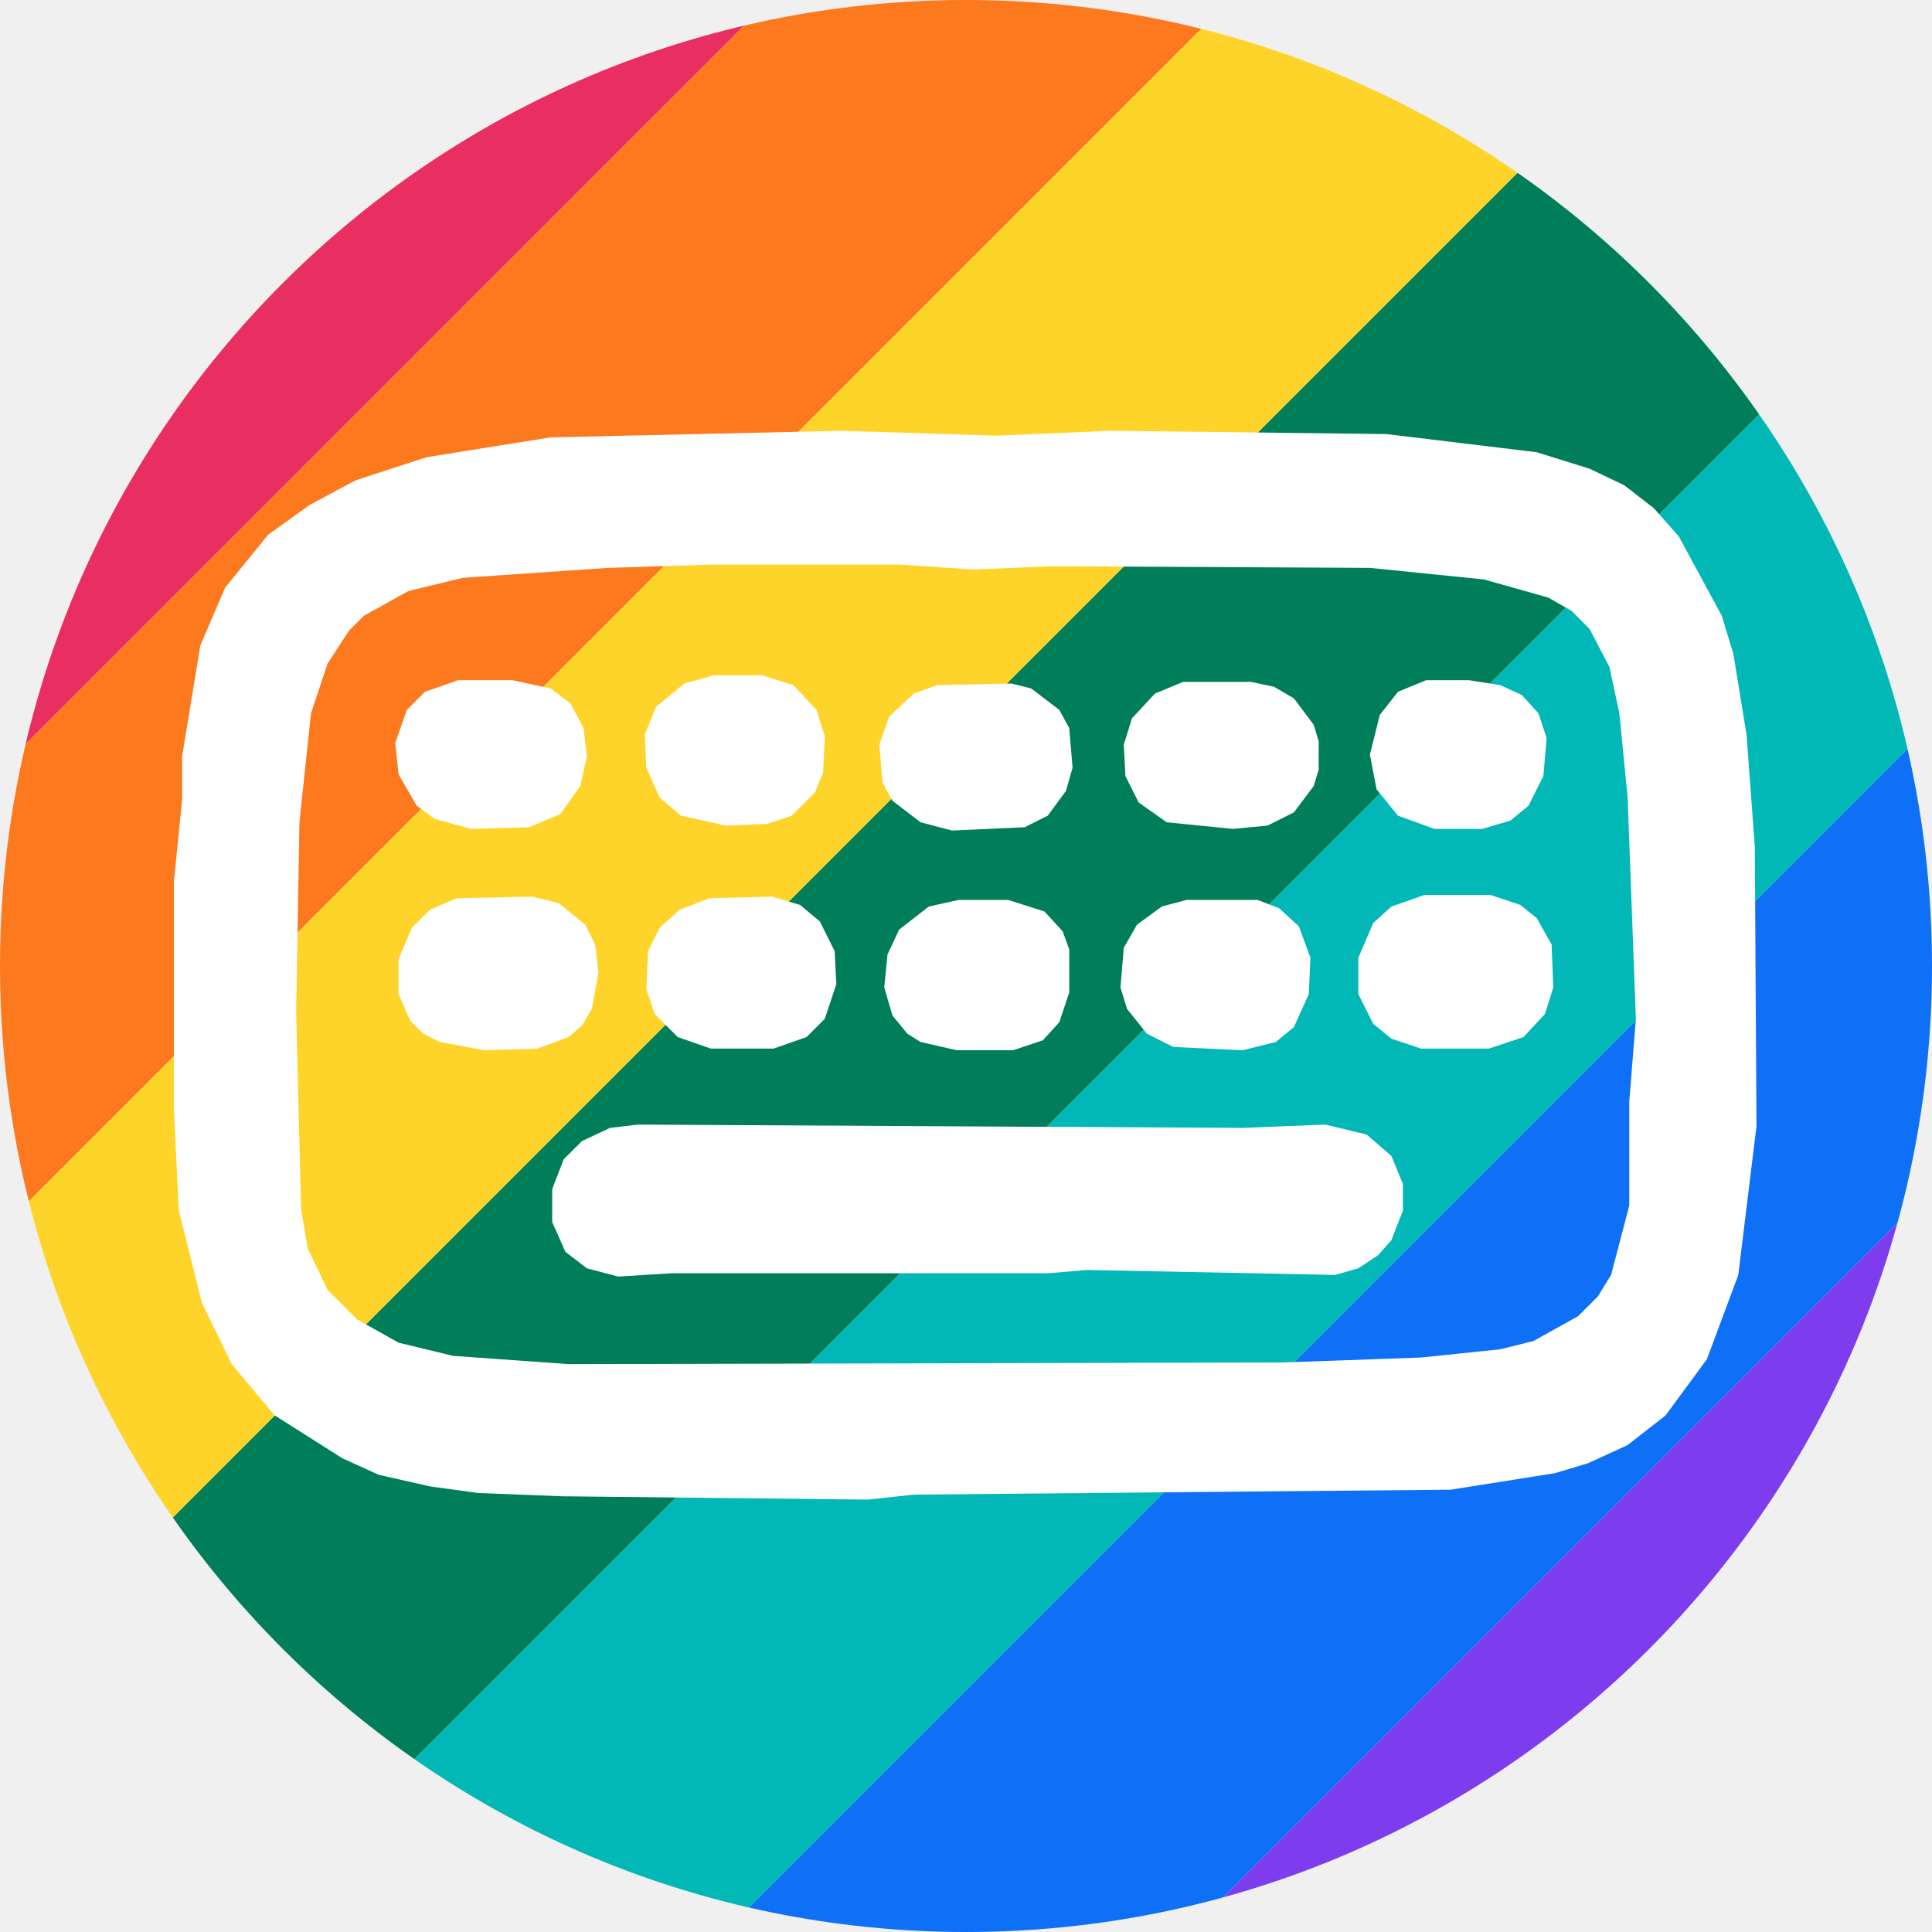
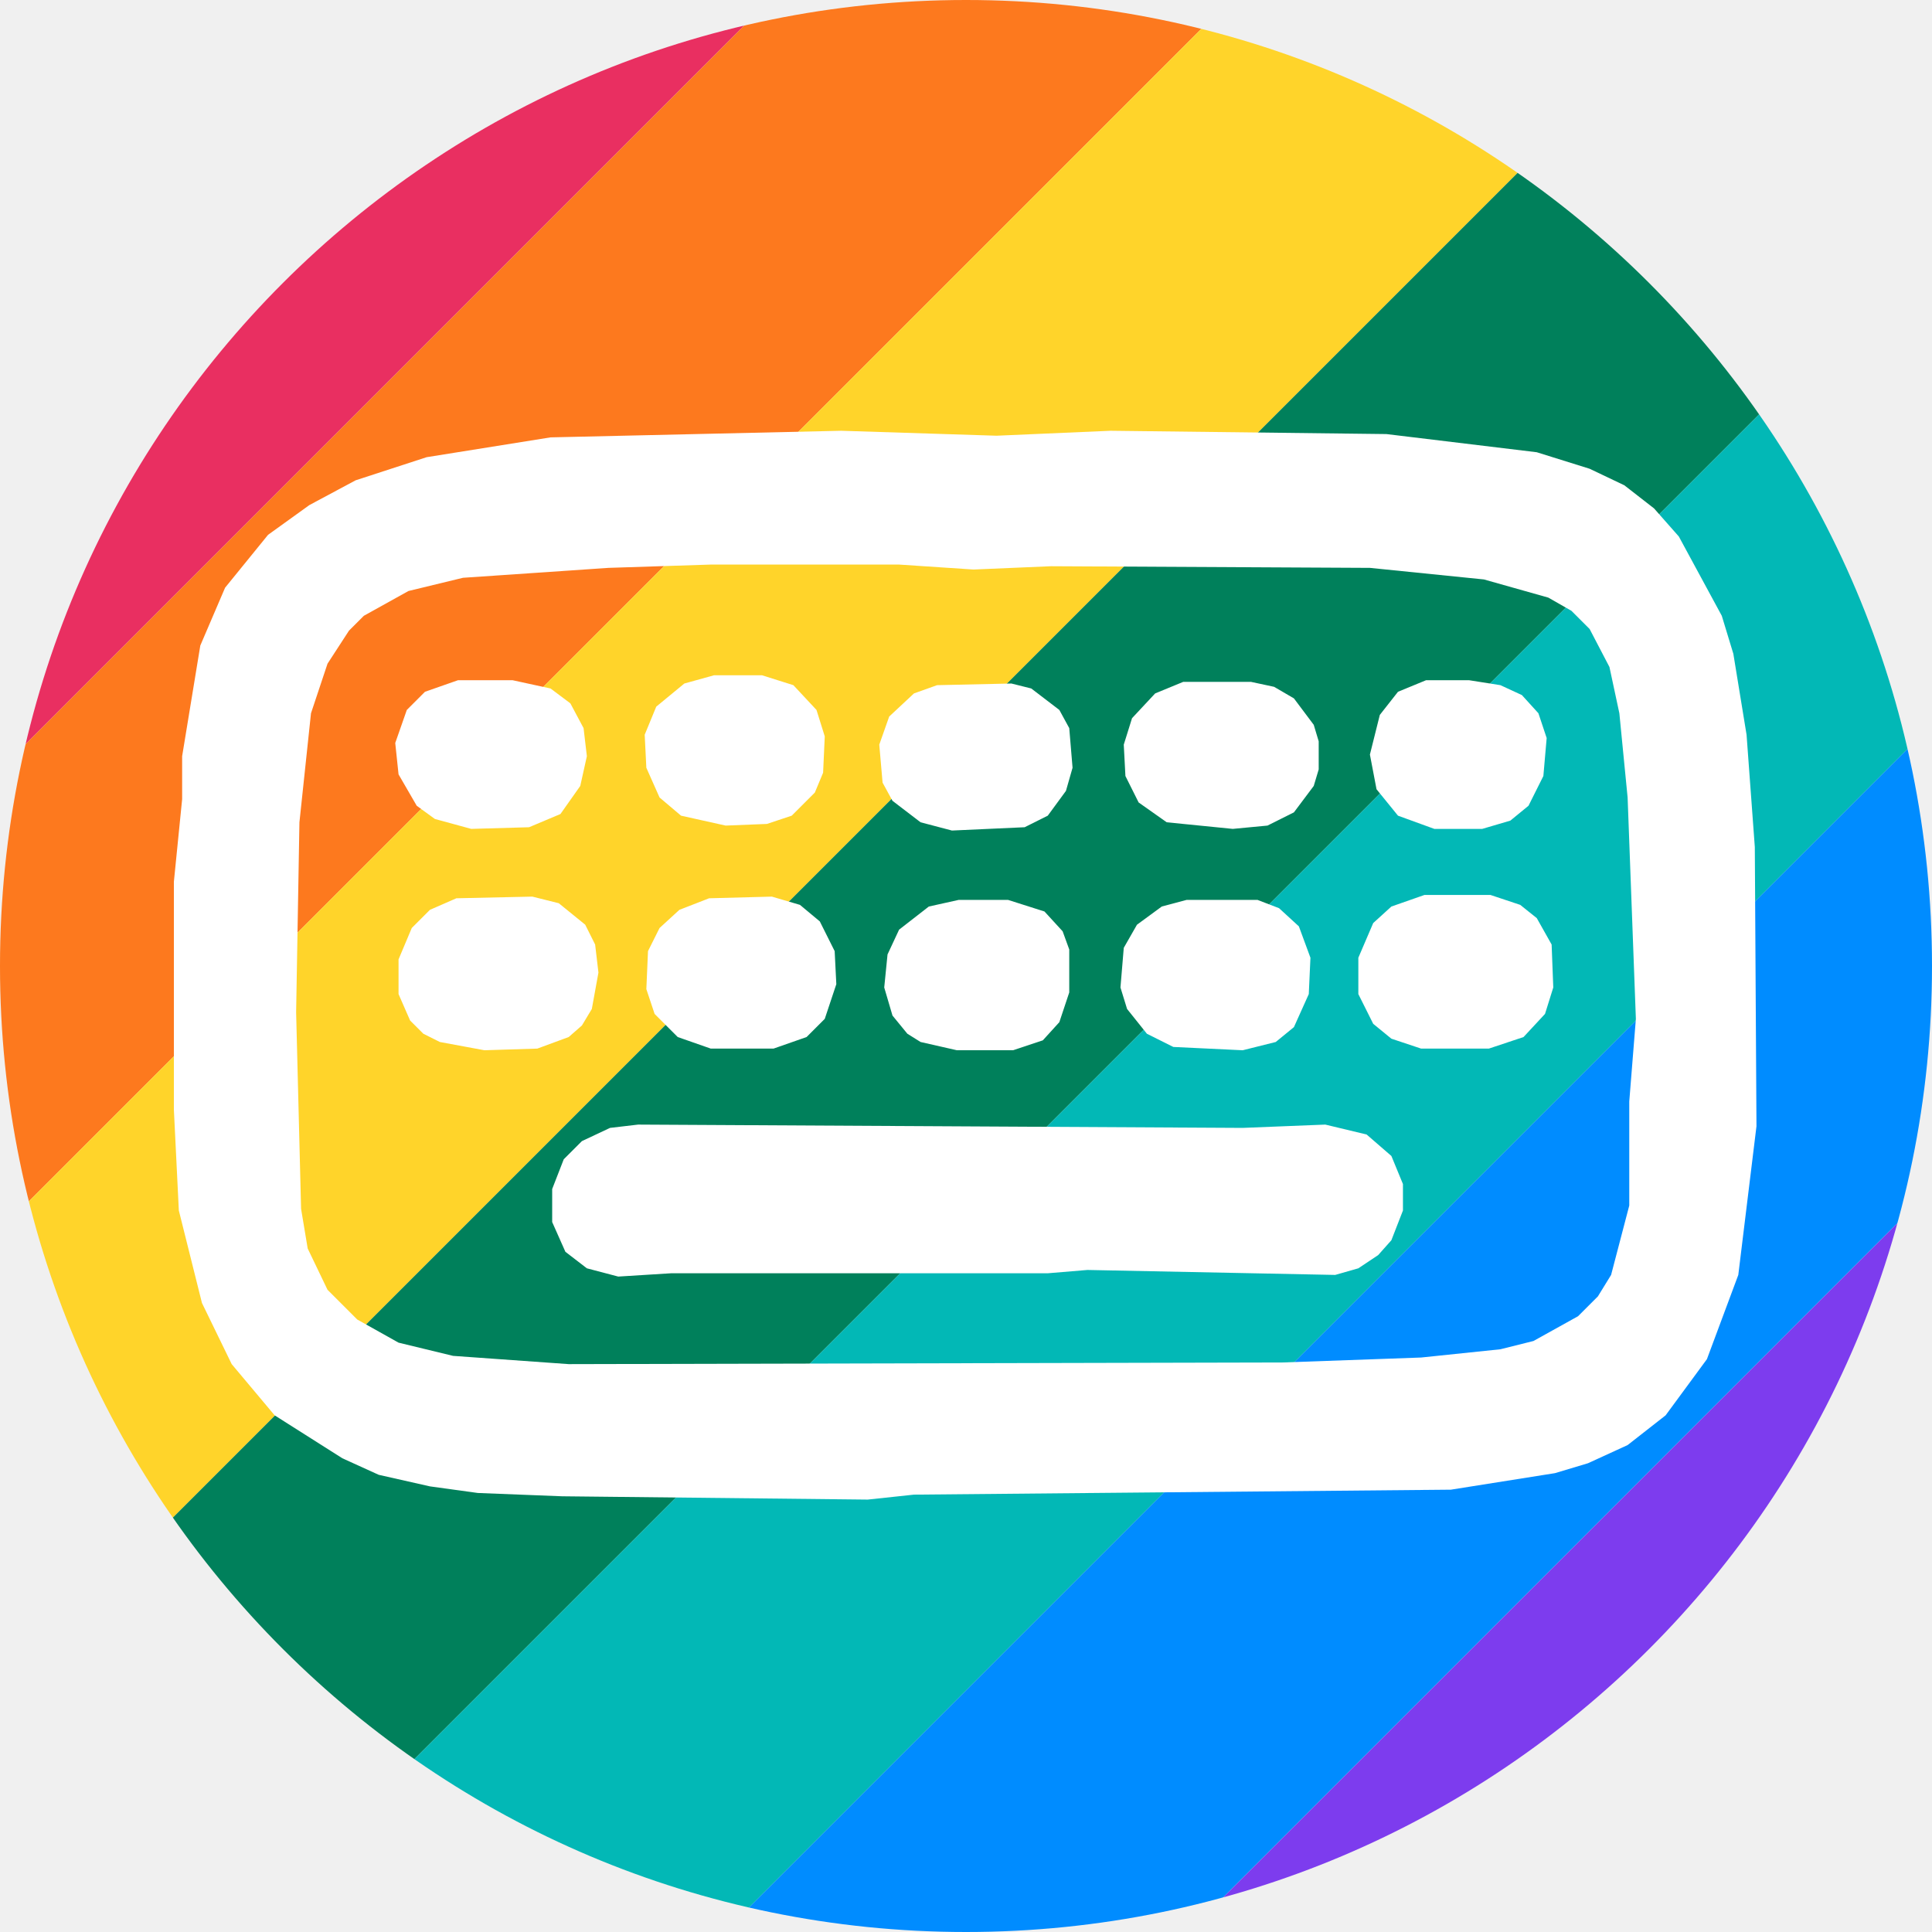
<svg xmlns="http://www.w3.org/2000/svg" viewBox="0 0 1024 1024" role="img" aria-label="PocketBoard circle icon preview">
  <defs>
    <clipPath id="mask">
      <circle cx="512" cy="512" r="512" />
    </clipPath>
  </defs>
  <g clip-path="url(#mask)">
    <path d="M0,0 L408,0 L-616,1024 L-1024,1024 Z" fill="#E92F61" />
    <path d="M408,0 L652,0 L-372,1024 L-616,1024 Z" fill="#FD791E" />
    <path d="M652,0 L896,0 L-128,1024 L-372,1024 Z" fill="#FFD42A" />
-     <path d="M896,0 L1152,0 L128,1024 L-128,1024 Z" fill="#007E59" />
+     <path d="M896,0 L1152,0 L128,1024 L-128,1024 Z" fill="#00805B" />
    <path d="M1152,0 L1408,0 L384,1024 L128,1024 Z" fill="#02B8B6" />
-     <path d="M1408,0 L1654,0 L630,1024 L384,1024 Z" fill="#0E70F7" />
+     <path d="M1408,0 L1654,0 L630,1024 L384,1024 Z" fill="#008CFF" />
    <path d="M1654,0 L2048,0 L1024,1024 L630,1024 Z" fill="#7D3CEE" />
  </g>
  <path d="M164,431 L149,466 L138,533 L138,559 L133,609 L133,747 L136,808 L150,864 L168,901 L194,932 L235,958 L257,968 L288,975 L317,979 L368,981 L553,983 L581,980 L906,977 L969,967 L989,961 L1013,950 L1036,932 L1061,898 L1080,847 L1091,757 L1090,588 L1085,520 L1077,471 L1070,448 L1044,400 L1029,383 L1011,369 L990,359 L958,349 L867,338 L700,336 L631,339 L537,336 L361,340 L286,352 L243,366 L215,381 L190,399Z M226,477 L239,457 L248,448 L275,433 L308,425 L396,419 L458,417 L572,417 L617,420 L664,418 L857,419 L926,426 L965,437 L979,445 L990,456 L1002,479 L1008,507 L1013,558 L1018,692 L1014,742 L1014,805 L1003,847 L995,860 L983,872 L956,887 L936,892 L888,897 L804,900 L372,901 L302,896 L269,888 L244,874 L226,856 L214,831 L210,807 L207,688 L209,573 L216,507Z M425,503 L418,520 L419,540 L427,558 L440,569 L467,575 L492,574 L507,569 L521,555 L526,543 L527,521 L522,505 L508,490 L489,484 L460,484 L442,489Z M274,505 L267,525 L269,544 L280,563 L291,571 L313,577 L348,576 L367,568 L379,551 L383,533 L381,516 L373,501 L361,492 L338,487 L305,487 L285,494Z M713,510 L708,526 L709,545 L717,561 L734,573 L774,577 L795,575 L811,567 L823,551 L826,541 L826,524 L823,514 L811,498 L799,491 L785,488 L744,488 L727,495Z M874,494 L863,508 L857,532 L861,553 L874,569 L896,577 L925,577 L942,572 L953,563 L962,545 L964,522 L959,507 L949,496 L936,490 L917,487 L891,487Z M566,509 L560,526 L562,549 L568,560 L585,573 L604,578 L648,576 L662,569 L673,554 L677,540 L675,516 L669,505 L652,492 L640,489 L595,490 L581,495Z M859,634 L850,655 L850,677 L859,695 L870,704 L888,710 L929,710 L950,703 L963,689 L968,673 L967,647 L958,631 L948,623 L930,617 L890,617 L870,624Z M277,637 L269,656 L269,677 L276,693 L284,701 L294,706 L321,711 L353,710 L372,703 L380,696 L386,686 L390,664 L388,647 L382,635 L366,622 L350,618 L304,619 L288,626Z M427,637 L420,651 L419,674 L424,689 L438,703 L458,710 L496,710 L516,703 L527,692 L534,671 L533,651 L524,633 L512,623 L495,618 L457,619 L439,626Z M814,636 L802,625 L789,620 L746,620 L731,624 L716,635 L708,649 L706,673 L710,686 L722,701 L738,709 L780,711 L800,706 L811,697 L820,677 L821,655Z M572,638 L565,653 L563,673 L568,690 L577,701 L585,706 L607,711 L641,711 L659,705 L669,694 L675,676 L675,650 L671,639 L660,627 L638,620 L608,620 L590,624Z M362,795 L362,815 L370,833 L383,843 L402,848 L434,846 L662,846 L686,844 L836,847 L850,843 L862,835 L870,826 L877,808 L877,792 L870,775 L855,762 L830,756 L780,758 L414,756 L397,758 L380,766 L369,777Z" transform="translate(-24.29197 -65.88196) scale(0.87558)" fill="#fff" fill-rule="evenodd" />
</svg>
